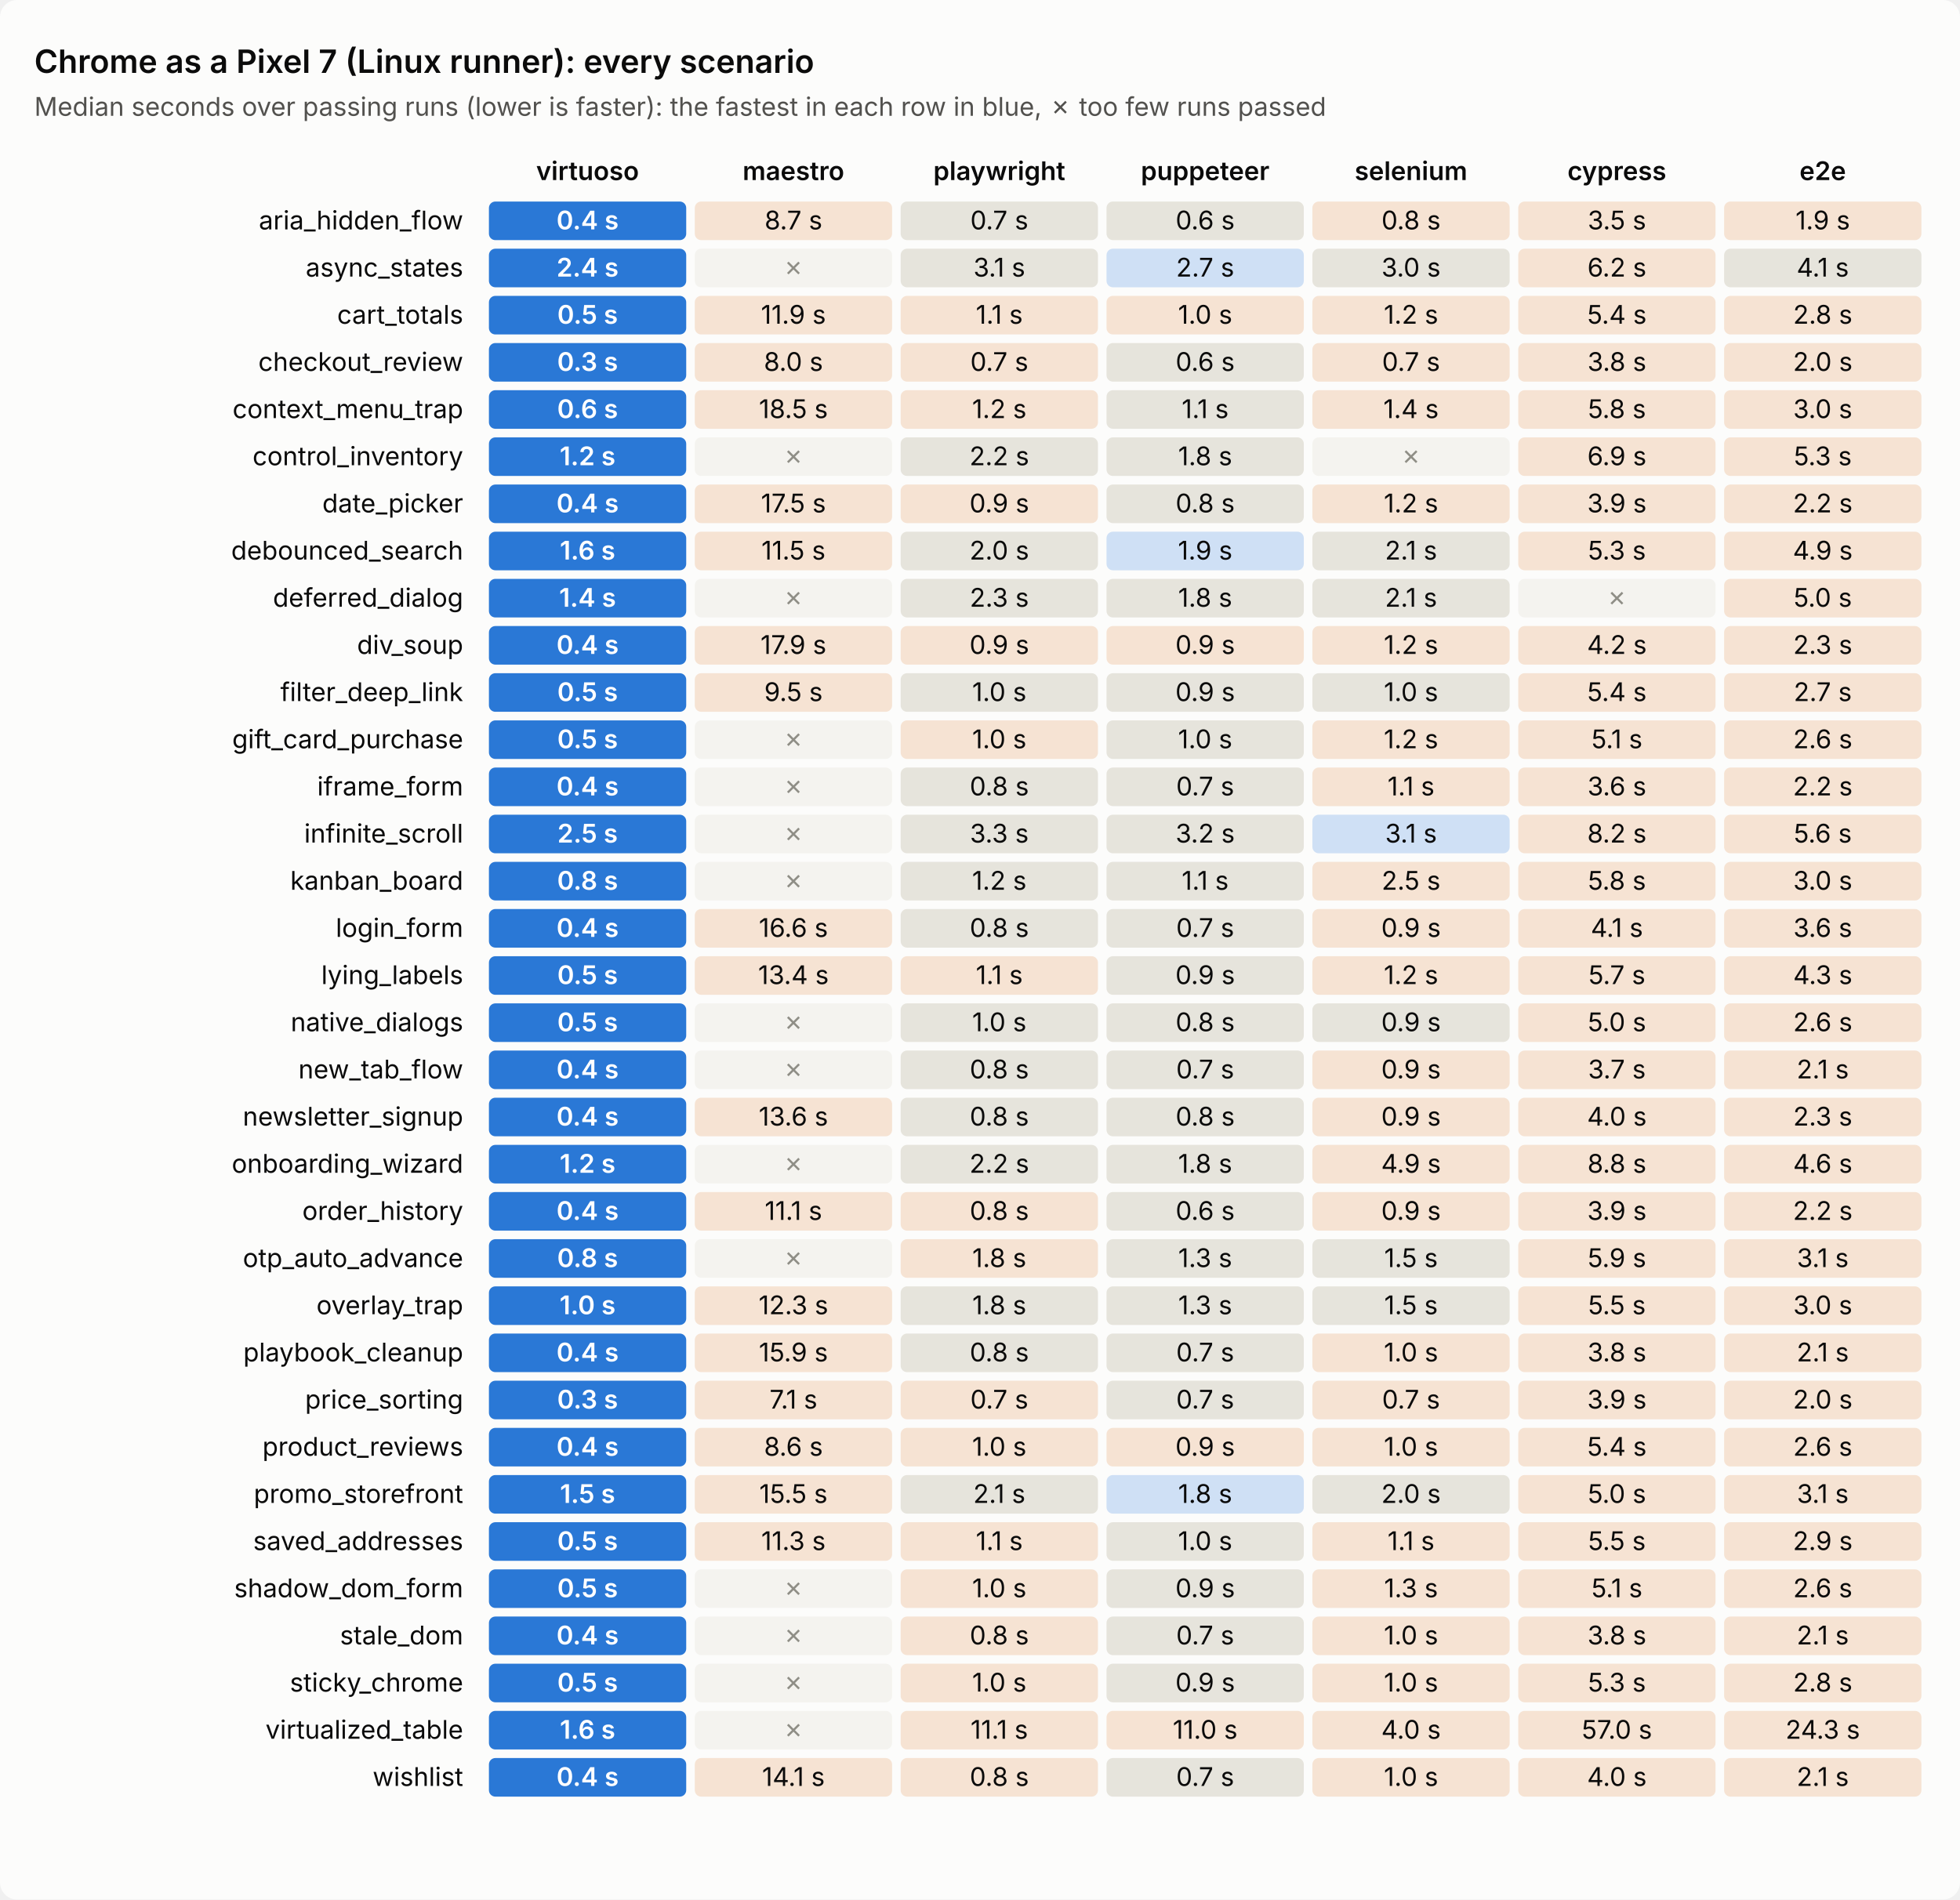
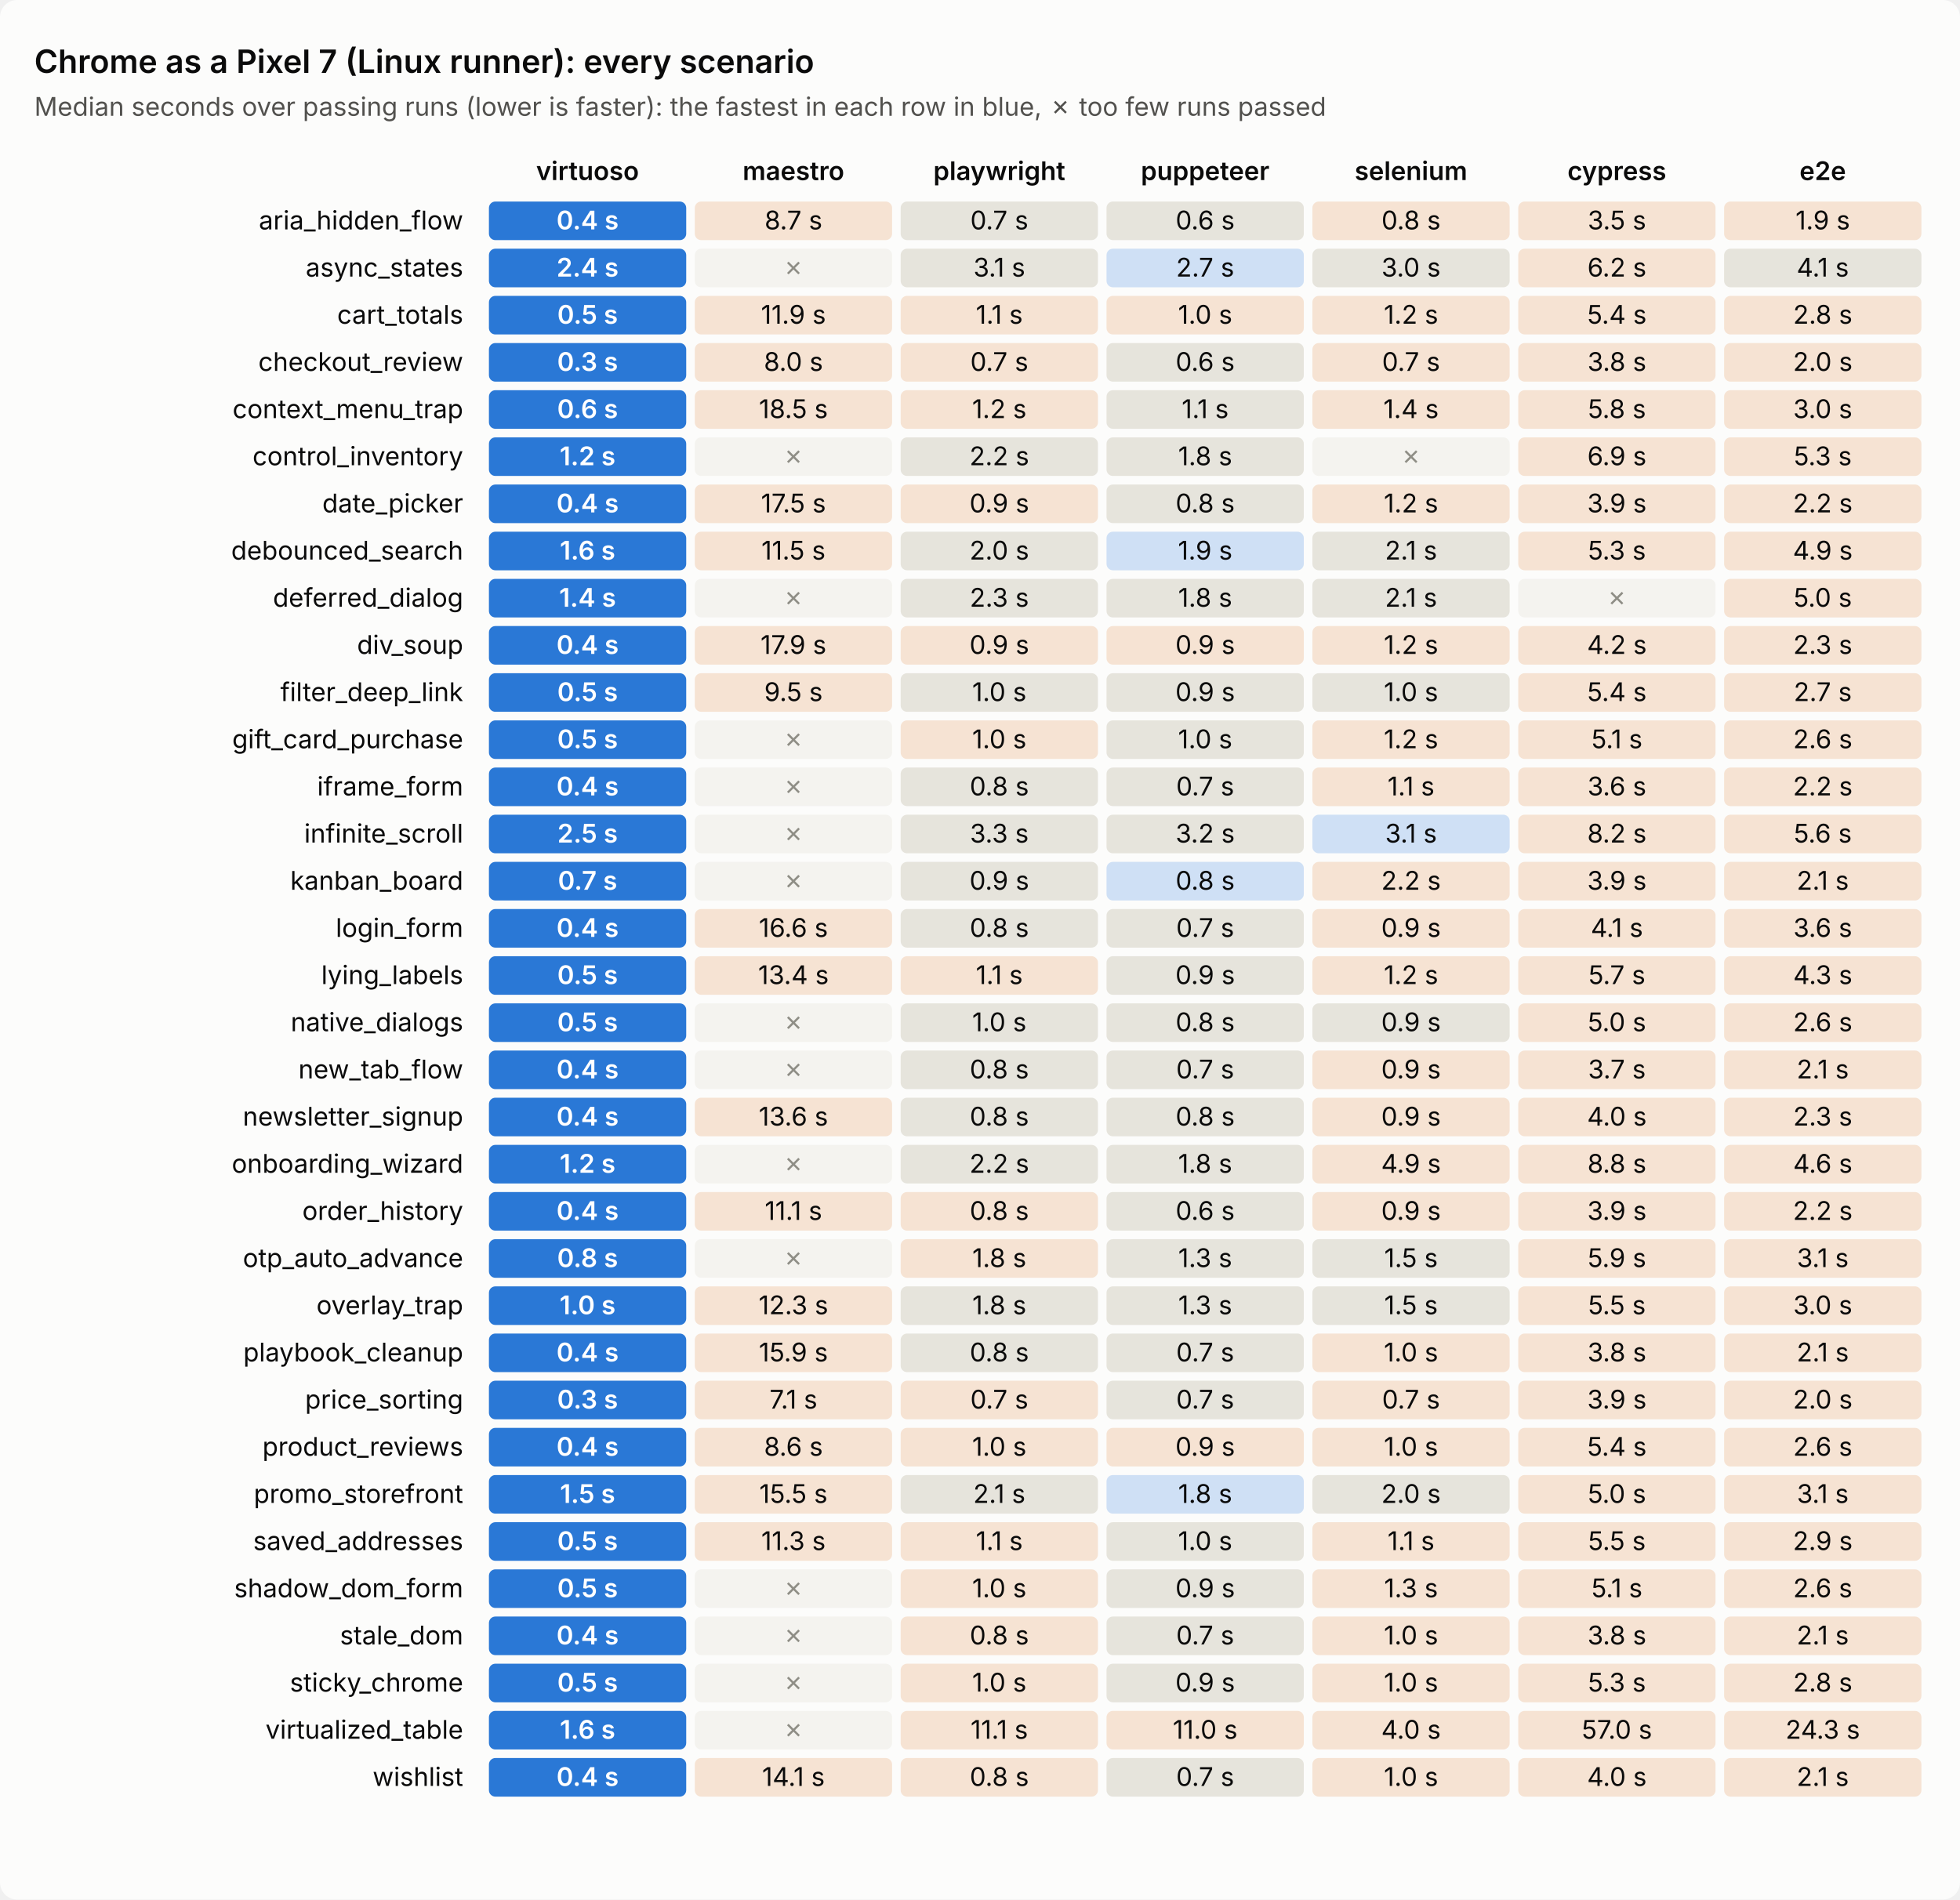
<svg xmlns="http://www.w3.org/2000/svg" viewBox="0 0 914 886" width="914" height="886" role="img" aria-label="Chrome as a Pixel 7 (Linux runner): every scenario's time per tool">
  <style>text{font:12px system-ui,-apple-system,'Segoe UI',sans-serif;fill:#0b0b0b}.sub{fill:#52514e}.title{font-size:15px;font-weight:600}.head{font-weight:600}         .bg{fill:#fcfcfb}.cell{fill:#efeee9}.best{fill:#2a78d6}.best+text{fill:#fff;font-weight:600}.near{fill:#cfe0f5}.mid{fill:#e6e4dc}.far{fill:#f6e3d3}.fail{fill:#f4f3ef}.fail+text{fill:#8f8e86}         @media (prefers-color-scheme: dark){.bg{fill:#1a1a19}text{fill:#f0efec}.sub{fill:#c3c2b7}.cell{fill:#2a2a28}.best{fill:#3987e5}.near{fill:#24364d}.mid{fill:#33322f}.far{fill:#4a3527}.fail{fill:#222221}.fail+text{fill:#7a7970}}</style>
  <rect class="bg" width="914" height="886" rx="8" />
  <text class="title" x="16" y="34.0">Chrome as a Pixel 7 (Linux runner): every scenario</text>
  <text class="sub" x="16" y="54.0">Median seconds over passing runs (lower is faster): the fastest in each row in blue, ✗ too few runs passed</text>
  <text class="head" x="274.0" y="84.0" text-anchor="middle">virtuoso</text>
  <text class="head" x="370.0" y="84.0" text-anchor="middle">maestro</text>
  <text class="head" x="466.0" y="84.0" text-anchor="middle">playwright</text>
  <text class="head" x="562.0" y="84.0" text-anchor="middle">puppeteer</text>
  <text class="head" x="658.0" y="84.0" text-anchor="middle">selenium</text>
  <text class="head" x="754.0" y="84.0" text-anchor="middle">cypress</text>
  <text class="head" x="850.0" y="84.0" text-anchor="middle">e2e</text>
  <text x="216.0" y="107.0" text-anchor="end">aria_hidden_flow</text>
  <rect class="cell best" x="228.0" y="94.0" width="92.0" height="18.0" rx="3" />
  <text x="274.0" y="107.0" text-anchor="middle">0.4 s</text>
  <rect class="cell far" x="324.0" y="94.0" width="92.0" height="18.0" rx="3" />
  <text x="370.0" y="107.0" text-anchor="middle">8.7 s</text>
  <rect class="cell mid" x="420.0" y="94.0" width="92.0" height="18.0" rx="3" />
  <text x="466.0" y="107.0" text-anchor="middle">0.7 s</text>
  <rect class="cell mid" x="516.0" y="94.0" width="92.0" height="18.0" rx="3" />
  <text x="562.0" y="107.0" text-anchor="middle">0.6 s</text>
  <rect class="cell far" x="612.0" y="94.0" width="92.0" height="18.0" rx="3" />
  <text x="658.0" y="107.0" text-anchor="middle">0.8 s</text>
  <rect class="cell far" x="708.0" y="94.0" width="92.0" height="18.0" rx="3" />
  <text x="754.0" y="107.0" text-anchor="middle">3.5 s</text>
  <rect class="cell far" x="804.0" y="94.0" width="92.0" height="18.0" rx="3" />
  <text x="850.0" y="107.0" text-anchor="middle">1.9 s</text>
  <text x="216.0" y="129.0" text-anchor="end">async_states</text>
  <rect class="cell best" x="228.0" y="116.0" width="92.0" height="18.0" rx="3" />
  <text x="274.0" y="129.0" text-anchor="middle">2.4 s</text>
  <rect class="cell fail" x="324.0" y="116.0" width="92.0" height="18.0" rx="3" />
  <text x="370.0" y="129.0" text-anchor="middle">✗</text>
  <rect class="cell mid" x="420.0" y="116.0" width="92.0" height="18.0" rx="3" />
  <text x="466.0" y="129.0" text-anchor="middle">3.1 s</text>
  <rect class="cell near" x="516.0" y="116.0" width="92.0" height="18.0" rx="3" />
  <text x="562.0" y="129.0" text-anchor="middle">2.7 s</text>
  <rect class="cell mid" x="612.0" y="116.0" width="92.0" height="18.0" rx="3" />
  <text x="658.0" y="129.0" text-anchor="middle">3.0 s</text>
  <rect class="cell far" x="708.0" y="116.0" width="92.0" height="18.0" rx="3" />
  <text x="754.0" y="129.0" text-anchor="middle">6.2 s</text>
  <rect class="cell mid" x="804.0" y="116.0" width="92.0" height="18.0" rx="3" />
  <text x="850.0" y="129.0" text-anchor="middle">4.1 s</text>
  <text x="216.0" y="151.0" text-anchor="end">cart_totals</text>
  <rect class="cell best" x="228.0" y="138.0" width="92.0" height="18.0" rx="3" />
  <text x="274.0" y="151.0" text-anchor="middle">0.5 s</text>
  <rect class="cell far" x="324.0" y="138.0" width="92.0" height="18.0" rx="3" />
  <text x="370.0" y="151.0" text-anchor="middle">11.9 s</text>
  <rect class="cell far" x="420.0" y="138.0" width="92.0" height="18.0" rx="3" />
  <text x="466.0" y="151.0" text-anchor="middle">1.1 s</text>
  <rect class="cell far" x="516.0" y="138.0" width="92.0" height="18.0" rx="3" />
  <text x="562.0" y="151.0" text-anchor="middle">1.0 s</text>
  <rect class="cell far" x="612.0" y="138.0" width="92.0" height="18.0" rx="3" />
  <text x="658.0" y="151.0" text-anchor="middle">1.2 s</text>
  <rect class="cell far" x="708.0" y="138.0" width="92.0" height="18.0" rx="3" />
  <text x="754.0" y="151.0" text-anchor="middle">5.4 s</text>
  <rect class="cell far" x="804.0" y="138.0" width="92.0" height="18.0" rx="3" />
  <text x="850.0" y="151.0" text-anchor="middle">2.8 s</text>
  <text x="216.0" y="173.0" text-anchor="end">checkout_review</text>
  <rect class="cell best" x="228.0" y="160.0" width="92.0" height="18.0" rx="3" />
  <text x="274.0" y="173.0" text-anchor="middle">0.3 s</text>
  <rect class="cell far" x="324.0" y="160.0" width="92.0" height="18.0" rx="3" />
  <text x="370.0" y="173.0" text-anchor="middle">8.0 s</text>
  <rect class="cell far" x="420.0" y="160.0" width="92.0" height="18.0" rx="3" />
  <text x="466.0" y="173.0" text-anchor="middle">0.7 s</text>
  <rect class="cell mid" x="516.0" y="160.0" width="92.0" height="18.0" rx="3" />
  <text x="562.0" y="173.0" text-anchor="middle">0.6 s</text>
  <rect class="cell far" x="612.0" y="160.0" width="92.0" height="18.0" rx="3" />
  <text x="658.0" y="173.0" text-anchor="middle">0.7 s</text>
  <rect class="cell far" x="708.0" y="160.0" width="92.0" height="18.0" rx="3" />
  <text x="754.0" y="173.0" text-anchor="middle">3.8 s</text>
  <rect class="cell far" x="804.0" y="160.0" width="92.0" height="18.0" rx="3" />
  <text x="850.0" y="173.0" text-anchor="middle">2.0 s</text>
  <text x="216.0" y="195.0" text-anchor="end">context_menu_trap</text>
  <rect class="cell best" x="228.0" y="182.0" width="92.0" height="18.0" rx="3" />
  <text x="274.0" y="195.0" text-anchor="middle">0.6 s</text>
  <rect class="cell far" x="324.0" y="182.0" width="92.0" height="18.0" rx="3" />
  <text x="370.0" y="195.0" text-anchor="middle">18.5 s</text>
  <rect class="cell far" x="420.0" y="182.0" width="92.0" height="18.0" rx="3" />
  <text x="466.0" y="195.0" text-anchor="middle">1.2 s</text>
  <rect class="cell mid" x="516.0" y="182.0" width="92.0" height="18.0" rx="3" />
  <text x="562.0" y="195.0" text-anchor="middle">1.1 s</text>
  <rect class="cell far" x="612.0" y="182.0" width="92.0" height="18.0" rx="3" />
  <text x="658.0" y="195.0" text-anchor="middle">1.4 s</text>
  <rect class="cell far" x="708.0" y="182.0" width="92.0" height="18.0" rx="3" />
  <text x="754.0" y="195.0" text-anchor="middle">5.8 s</text>
  <rect class="cell far" x="804.0" y="182.0" width="92.0" height="18.0" rx="3" />
  <text x="850.0" y="195.0" text-anchor="middle">3.0 s</text>
  <text x="216.0" y="217.0" text-anchor="end">control_inventory</text>
  <rect class="cell best" x="228.0" y="204.0" width="92.0" height="18.0" rx="3" />
  <text x="274.0" y="217.0" text-anchor="middle">1.2 s</text>
  <rect class="cell fail" x="324.0" y="204.0" width="92.0" height="18.0" rx="3" />
  <text x="370.0" y="217.0" text-anchor="middle">✗</text>
  <rect class="cell mid" x="420.0" y="204.0" width="92.0" height="18.0" rx="3" />
  <text x="466.0" y="217.0" text-anchor="middle">2.2 s</text>
  <rect class="cell mid" x="516.0" y="204.0" width="92.0" height="18.0" rx="3" />
  <text x="562.0" y="217.0" text-anchor="middle">1.8 s</text>
  <rect class="cell fail" x="612.0" y="204.0" width="92.0" height="18.0" rx="3" />
  <text x="658.0" y="217.0" text-anchor="middle">✗</text>
  <rect class="cell far" x="708.0" y="204.0" width="92.0" height="18.0" rx="3" />
  <text x="754.0" y="217.0" text-anchor="middle">6.9 s</text>
  <rect class="cell far" x="804.0" y="204.0" width="92.0" height="18.0" rx="3" />
  <text x="850.0" y="217.0" text-anchor="middle">5.3 s</text>
  <text x="216.0" y="239.0" text-anchor="end">date_picker</text>
  <rect class="cell best" x="228.0" y="226.0" width="92.0" height="18.0" rx="3" />
  <text x="274.0" y="239.0" text-anchor="middle">0.4 s</text>
  <rect class="cell far" x="324.0" y="226.0" width="92.0" height="18.0" rx="3" />
  <text x="370.0" y="239.0" text-anchor="middle">17.5 s</text>
  <rect class="cell far" x="420.0" y="226.0" width="92.0" height="18.0" rx="3" />
  <text x="466.0" y="239.0" text-anchor="middle">0.9 s</text>
  <rect class="cell mid" x="516.0" y="226.0" width="92.0" height="18.0" rx="3" />
  <text x="562.0" y="239.0" text-anchor="middle">0.8 s</text>
  <rect class="cell far" x="612.0" y="226.0" width="92.0" height="18.0" rx="3" />
  <text x="658.0" y="239.0" text-anchor="middle">1.2 s</text>
  <rect class="cell far" x="708.0" y="226.0" width="92.0" height="18.0" rx="3" />
  <text x="754.0" y="239.0" text-anchor="middle">3.9 s</text>
  <rect class="cell far" x="804.0" y="226.0" width="92.0" height="18.0" rx="3" />
  <text x="850.0" y="239.0" text-anchor="middle">2.2 s</text>
  <text x="216.0" y="261.0" text-anchor="end">debounced_search</text>
  <rect class="cell best" x="228.0" y="248.0" width="92.0" height="18.0" rx="3" />
  <text x="274.0" y="261.0" text-anchor="middle">1.6 s</text>
  <rect class="cell far" x="324.0" y="248.0" width="92.0" height="18.0" rx="3" />
  <text x="370.0" y="261.0" text-anchor="middle">11.5 s</text>
  <rect class="cell mid" x="420.0" y="248.0" width="92.0" height="18.0" rx="3" />
  <text x="466.0" y="261.0" text-anchor="middle">2.0 s</text>
  <rect class="cell near" x="516.0" y="248.0" width="92.0" height="18.0" rx="3" />
  <text x="562.0" y="261.0" text-anchor="middle">1.9 s</text>
  <rect class="cell mid" x="612.0" y="248.0" width="92.0" height="18.0" rx="3" />
  <text x="658.0" y="261.0" text-anchor="middle">2.1 s</text>
  <rect class="cell far" x="708.0" y="248.0" width="92.0" height="18.0" rx="3" />
  <text x="754.0" y="261.0" text-anchor="middle">5.3 s</text>
  <rect class="cell far" x="804.0" y="248.0" width="92.0" height="18.0" rx="3" />
  <text x="850.0" y="261.0" text-anchor="middle">4.9 s</text>
  <text x="216.0" y="283.0" text-anchor="end">deferred_dialog</text>
  <rect class="cell best" x="228.0" y="270.0" width="92.0" height="18.0" rx="3" />
  <text x="274.0" y="283.0" text-anchor="middle">1.4 s</text>
  <rect class="cell fail" x="324.0" y="270.0" width="92.0" height="18.0" rx="3" />
  <text x="370.0" y="283.0" text-anchor="middle">✗</text>
  <rect class="cell mid" x="420.0" y="270.0" width="92.0" height="18.0" rx="3" />
  <text x="466.0" y="283.0" text-anchor="middle">2.3 s</text>
  <rect class="cell mid" x="516.0" y="270.0" width="92.0" height="18.0" rx="3" />
  <text x="562.0" y="283.0" text-anchor="middle">1.8 s</text>
  <rect class="cell mid" x="612.0" y="270.0" width="92.0" height="18.0" rx="3" />
  <text x="658.0" y="283.0" text-anchor="middle">2.1 s</text>
  <rect class="cell fail" x="708.0" y="270.0" width="92.0" height="18.0" rx="3" />
  <text x="754.0" y="283.0" text-anchor="middle">✗</text>
  <rect class="cell far" x="804.0" y="270.0" width="92.0" height="18.0" rx="3" />
  <text x="850.0" y="283.0" text-anchor="middle">5.0 s</text>
  <text x="216.0" y="305.0" text-anchor="end">div_soup</text>
  <rect class="cell best" x="228.0" y="292.0" width="92.0" height="18.0" rx="3" />
  <text x="274.0" y="305.0" text-anchor="middle">0.4 s</text>
  <rect class="cell far" x="324.0" y="292.0" width="92.0" height="18.0" rx="3" />
  <text x="370.0" y="305.0" text-anchor="middle">17.9 s</text>
  <rect class="cell far" x="420.0" y="292.0" width="92.0" height="18.0" rx="3" />
  <text x="466.0" y="305.0" text-anchor="middle">0.9 s</text>
  <rect class="cell far" x="516.0" y="292.0" width="92.0" height="18.0" rx="3" />
  <text x="562.0" y="305.0" text-anchor="middle">0.9 s</text>
  <rect class="cell far" x="612.0" y="292.0" width="92.0" height="18.0" rx="3" />
  <text x="658.0" y="305.0" text-anchor="middle">1.2 s</text>
  <rect class="cell far" x="708.0" y="292.0" width="92.0" height="18.0" rx="3" />
  <text x="754.0" y="305.0" text-anchor="middle">4.2 s</text>
  <rect class="cell far" x="804.0" y="292.0" width="92.0" height="18.0" rx="3" />
  <text x="850.0" y="305.0" text-anchor="middle">2.3 s</text>
  <text x="216.0" y="327.0" text-anchor="end">filter_deep_link</text>
  <rect class="cell best" x="228.0" y="314.0" width="92.0" height="18.0" rx="3" />
  <text x="274.0" y="327.0" text-anchor="middle">0.5 s</text>
  <rect class="cell far" x="324.0" y="314.0" width="92.0" height="18.0" rx="3" />
  <text x="370.0" y="327.0" text-anchor="middle">9.5 s</text>
  <rect class="cell mid" x="420.0" y="314.0" width="92.0" height="18.0" rx="3" />
  <text x="466.0" y="327.0" text-anchor="middle">1.0 s</text>
  <rect class="cell mid" x="516.0" y="314.0" width="92.0" height="18.0" rx="3" />
  <text x="562.0" y="327.0" text-anchor="middle">0.9 s</text>
  <rect class="cell mid" x="612.0" y="314.0" width="92.0" height="18.0" rx="3" />
  <text x="658.0" y="327.0" text-anchor="middle">1.0 s</text>
  <rect class="cell far" x="708.0" y="314.0" width="92.0" height="18.0" rx="3" />
  <text x="754.0" y="327.0" text-anchor="middle">5.4 s</text>
  <rect class="cell far" x="804.0" y="314.0" width="92.0" height="18.0" rx="3" />
  <text x="850.0" y="327.0" text-anchor="middle">2.7 s</text>
  <text x="216.0" y="349.0" text-anchor="end">gift_card_purchase</text>
  <rect class="cell best" x="228.0" y="336.0" width="92.0" height="18.0" rx="3" />
  <text x="274.0" y="349.0" text-anchor="middle">0.5 s</text>
  <rect class="cell fail" x="324.0" y="336.0" width="92.0" height="18.0" rx="3" />
  <text x="370.0" y="349.0" text-anchor="middle">✗</text>
  <rect class="cell far" x="420.0" y="336.0" width="92.0" height="18.0" rx="3" />
  <text x="466.0" y="349.0" text-anchor="middle">1.0 s</text>
  <rect class="cell mid" x="516.0" y="336.0" width="92.0" height="18.0" rx="3" />
  <text x="562.0" y="349.0" text-anchor="middle">1.0 s</text>
  <rect class="cell far" x="612.0" y="336.0" width="92.0" height="18.0" rx="3" />
  <text x="658.0" y="349.0" text-anchor="middle">1.2 s</text>
  <rect class="cell far" x="708.0" y="336.0" width="92.0" height="18.0" rx="3" />
  <text x="754.0" y="349.0" text-anchor="middle">5.1 s</text>
  <rect class="cell far" x="804.0" y="336.0" width="92.0" height="18.0" rx="3" />
  <text x="850.0" y="349.0" text-anchor="middle">2.6 s</text>
  <text x="216.0" y="371.0" text-anchor="end">iframe_form</text>
  <rect class="cell best" x="228.0" y="358.0" width="92.0" height="18.0" rx="3" />
  <text x="274.0" y="371.0" text-anchor="middle">0.4 s</text>
  <rect class="cell fail" x="324.0" y="358.0" width="92.0" height="18.0" rx="3" />
  <text x="370.0" y="371.0" text-anchor="middle">✗</text>
  <rect class="cell mid" x="420.0" y="358.0" width="92.0" height="18.0" rx="3" />
  <text x="466.0" y="371.0" text-anchor="middle">0.8 s</text>
  <rect class="cell mid" x="516.0" y="358.0" width="92.0" height="18.0" rx="3" />
  <text x="562.0" y="371.0" text-anchor="middle">0.7 s</text>
  <rect class="cell far" x="612.0" y="358.0" width="92.0" height="18.0" rx="3" />
  <text x="658.0" y="371.0" text-anchor="middle">1.1 s</text>
  <rect class="cell far" x="708.0" y="358.0" width="92.0" height="18.0" rx="3" />
  <text x="754.0" y="371.0" text-anchor="middle">3.6 s</text>
  <rect class="cell far" x="804.0" y="358.0" width="92.0" height="18.0" rx="3" />
  <text x="850.0" y="371.0" text-anchor="middle">2.2 s</text>
  <text x="216.0" y="393.0" text-anchor="end">infinite_scroll</text>
  <rect class="cell best" x="228.0" y="380.0" width="92.0" height="18.0" rx="3" />
  <text x="274.0" y="393.0" text-anchor="middle">2.5 s</text>
  <rect class="cell fail" x="324.0" y="380.0" width="92.0" height="18.0" rx="3" />
  <text x="370.0" y="393.0" text-anchor="middle">✗</text>
  <rect class="cell mid" x="420.0" y="380.0" width="92.0" height="18.0" rx="3" />
  <text x="466.0" y="393.0" text-anchor="middle">3.3 s</text>
  <rect class="cell mid" x="516.0" y="380.0" width="92.0" height="18.0" rx="3" />
  <text x="562.0" y="393.0" text-anchor="middle">3.2 s</text>
  <rect class="cell near" x="612.0" y="380.0" width="92.0" height="18.0" rx="3" />
  <text x="658.0" y="393.0" text-anchor="middle">3.1 s</text>
  <rect class="cell far" x="708.0" y="380.0" width="92.0" height="18.0" rx="3" />
  <text x="754.0" y="393.0" text-anchor="middle">8.2 s</text>
  <rect class="cell far" x="804.0" y="380.0" width="92.0" height="18.0" rx="3" />
  <text x="850.0" y="393.0" text-anchor="middle">5.6 s</text>
  <text x="216.0" y="415.0" text-anchor="end">kanban_board</text>
  <rect class="cell best" x="228.0" y="402.0" width="92.0" height="18.0" rx="3" />
-   <text x="274.0" y="415.0" text-anchor="middle">0.8 s</text>
+   <text x="274.0" y="415.0" text-anchor="middle">0.7 s</text>
  <rect class="cell fail" x="324.0" y="402.0" width="92.0" height="18.0" rx="3" />
  <text x="370.0" y="415.0" text-anchor="middle">✗</text>
  <rect class="cell mid" x="420.0" y="402.0" width="92.0" height="18.0" rx="3" />
-   <text x="466.0" y="415.0" text-anchor="middle">1.2 s</text>
-   <rect class="cell mid" x="516.0" y="402.0" width="92.0" height="18.0" rx="3" />
-   <text x="562.0" y="415.0" text-anchor="middle">1.1 s</text>
+   <text x="466.0" y="415.0" text-anchor="middle">0.9 s</text>
+   <rect class="cell near" x="516.0" y="402.0" width="92.0" height="18.0" rx="3" />
+   <text x="562.0" y="415.0" text-anchor="middle">0.8 s</text>
  <rect class="cell far" x="612.0" y="402.0" width="92.0" height="18.0" rx="3" />
-   <text x="658.0" y="415.0" text-anchor="middle">2.5 s</text>
+   <text x="658.0" y="415.0" text-anchor="middle">2.2 s</text>
  <rect class="cell far" x="708.0" y="402.0" width="92.0" height="18.0" rx="3" />
-   <text x="754.0" y="415.0" text-anchor="middle">5.8 s</text>
+   <text x="754.0" y="415.0" text-anchor="middle">3.9 s</text>
  <rect class="cell far" x="804.0" y="402.0" width="92.0" height="18.0" rx="3" />
-   <text x="850.0" y="415.0" text-anchor="middle">3.0 s</text>
+   <text x="850.0" y="415.0" text-anchor="middle">2.1 s</text>
  <text x="216.0" y="437.0" text-anchor="end">login_form</text>
  <rect class="cell best" x="228.0" y="424.0" width="92.0" height="18.0" rx="3" />
  <text x="274.0" y="437.0" text-anchor="middle">0.4 s</text>
  <rect class="cell far" x="324.0" y="424.0" width="92.0" height="18.0" rx="3" />
  <text x="370.0" y="437.0" text-anchor="middle">16.6 s</text>
  <rect class="cell mid" x="420.0" y="424.0" width="92.0" height="18.0" rx="3" />
  <text x="466.0" y="437.0" text-anchor="middle">0.8 s</text>
  <rect class="cell mid" x="516.0" y="424.0" width="92.0" height="18.0" rx="3" />
  <text x="562.0" y="437.0" text-anchor="middle">0.7 s</text>
  <rect class="cell far" x="612.0" y="424.0" width="92.0" height="18.0" rx="3" />
  <text x="658.0" y="437.0" text-anchor="middle">0.9 s</text>
  <rect class="cell far" x="708.0" y="424.0" width="92.0" height="18.0" rx="3" />
  <text x="754.0" y="437.0" text-anchor="middle">4.1 s</text>
  <rect class="cell far" x="804.0" y="424.0" width="92.0" height="18.0" rx="3" />
  <text x="850.0" y="437.0" text-anchor="middle">3.6 s</text>
  <text x="216.0" y="459.0" text-anchor="end">lying_labels</text>
  <rect class="cell best" x="228.0" y="446.0" width="92.0" height="18.0" rx="3" />
  <text x="274.0" y="459.0" text-anchor="middle">0.5 s</text>
  <rect class="cell far" x="324.0" y="446.0" width="92.0" height="18.0" rx="3" />
  <text x="370.0" y="459.0" text-anchor="middle">13.4 s</text>
  <rect class="cell far" x="420.0" y="446.0" width="92.0" height="18.0" rx="3" />
  <text x="466.0" y="459.0" text-anchor="middle">1.1 s</text>
  <rect class="cell mid" x="516.0" y="446.0" width="92.0" height="18.0" rx="3" />
  <text x="562.0" y="459.0" text-anchor="middle">0.9 s</text>
  <rect class="cell far" x="612.0" y="446.0" width="92.0" height="18.0" rx="3" />
  <text x="658.0" y="459.0" text-anchor="middle">1.2 s</text>
  <rect class="cell far" x="708.0" y="446.0" width="92.0" height="18.0" rx="3" />
  <text x="754.0" y="459.0" text-anchor="middle">5.7 s</text>
  <rect class="cell far" x="804.0" y="446.0" width="92.0" height="18.0" rx="3" />
  <text x="850.0" y="459.0" text-anchor="middle">4.3 s</text>
  <text x="216.0" y="481.0" text-anchor="end">native_dialogs</text>
  <rect class="cell best" x="228.0" y="468.0" width="92.0" height="18.0" rx="3" />
  <text x="274.0" y="481.0" text-anchor="middle">0.5 s</text>
  <rect class="cell fail" x="324.0" y="468.0" width="92.0" height="18.0" rx="3" />
  <text x="370.0" y="481.0" text-anchor="middle">✗</text>
  <rect class="cell mid" x="420.0" y="468.0" width="92.0" height="18.0" rx="3" />
  <text x="466.0" y="481.0" text-anchor="middle">1.0 s</text>
  <rect class="cell mid" x="516.0" y="468.0" width="92.0" height="18.0" rx="3" />
  <text x="562.0" y="481.0" text-anchor="middle">0.8 s</text>
  <rect class="cell mid" x="612.0" y="468.0" width="92.0" height="18.0" rx="3" />
  <text x="658.0" y="481.0" text-anchor="middle">0.9 s</text>
  <rect class="cell far" x="708.0" y="468.0" width="92.0" height="18.0" rx="3" />
  <text x="754.0" y="481.0" text-anchor="middle">5.0 s</text>
  <rect class="cell far" x="804.0" y="468.0" width="92.0" height="18.0" rx="3" />
  <text x="850.0" y="481.0" text-anchor="middle">2.6 s</text>
  <text x="216.0" y="503.0" text-anchor="end">new_tab_flow</text>
  <rect class="cell best" x="228.0" y="490.0" width="92.0" height="18.0" rx="3" />
  <text x="274.0" y="503.0" text-anchor="middle">0.4 s</text>
  <rect class="cell fail" x="324.0" y="490.0" width="92.0" height="18.0" rx="3" />
  <text x="370.0" y="503.0" text-anchor="middle">✗</text>
  <rect class="cell mid" x="420.0" y="490.0" width="92.0" height="18.0" rx="3" />
  <text x="466.0" y="503.0" text-anchor="middle">0.8 s</text>
  <rect class="cell mid" x="516.0" y="490.0" width="92.0" height="18.0" rx="3" />
  <text x="562.0" y="503.0" text-anchor="middle">0.7 s</text>
  <rect class="cell far" x="612.0" y="490.0" width="92.0" height="18.0" rx="3" />
  <text x="658.0" y="503.0" text-anchor="middle">0.9 s</text>
  <rect class="cell far" x="708.0" y="490.0" width="92.0" height="18.0" rx="3" />
  <text x="754.0" y="503.0" text-anchor="middle">3.7 s</text>
  <rect class="cell far" x="804.0" y="490.0" width="92.0" height="18.0" rx="3" />
  <text x="850.0" y="503.0" text-anchor="middle">2.1 s</text>
  <text x="216.0" y="525.0" text-anchor="end">newsletter_signup</text>
  <rect class="cell best" x="228.0" y="512.0" width="92.0" height="18.0" rx="3" />
  <text x="274.0" y="525.0" text-anchor="middle">0.4 s</text>
  <rect class="cell far" x="324.0" y="512.0" width="92.0" height="18.0" rx="3" />
  <text x="370.0" y="525.0" text-anchor="middle">13.6 s</text>
  <rect class="cell mid" x="420.0" y="512.0" width="92.0" height="18.0" rx="3" />
  <text x="466.0" y="525.0" text-anchor="middle">0.8 s</text>
  <rect class="cell mid" x="516.0" y="512.0" width="92.0" height="18.0" rx="3" />
  <text x="562.0" y="525.0" text-anchor="middle">0.8 s</text>
  <rect class="cell far" x="612.0" y="512.0" width="92.0" height="18.0" rx="3" />
  <text x="658.0" y="525.0" text-anchor="middle">0.9 s</text>
  <rect class="cell far" x="708.0" y="512.0" width="92.0" height="18.0" rx="3" />
  <text x="754.0" y="525.0" text-anchor="middle">4.0 s</text>
  <rect class="cell far" x="804.0" y="512.0" width="92.0" height="18.0" rx="3" />
  <text x="850.0" y="525.0" text-anchor="middle">2.3 s</text>
  <text x="216.0" y="547.0" text-anchor="end">onboarding_wizard</text>
  <rect class="cell best" x="228.0" y="534.0" width="92.0" height="18.0" rx="3" />
  <text x="274.0" y="547.0" text-anchor="middle">1.2 s</text>
  <rect class="cell fail" x="324.0" y="534.0" width="92.0" height="18.0" rx="3" />
  <text x="370.0" y="547.0" text-anchor="middle">✗</text>
  <rect class="cell mid" x="420.0" y="534.0" width="92.0" height="18.0" rx="3" />
  <text x="466.0" y="547.0" text-anchor="middle">2.2 s</text>
  <rect class="cell mid" x="516.0" y="534.0" width="92.0" height="18.0" rx="3" />
  <text x="562.0" y="547.0" text-anchor="middle">1.8 s</text>
  <rect class="cell far" x="612.0" y="534.0" width="92.0" height="18.0" rx="3" />
  <text x="658.0" y="547.0" text-anchor="middle">4.9 s</text>
  <rect class="cell far" x="708.0" y="534.0" width="92.0" height="18.0" rx="3" />
  <text x="754.0" y="547.0" text-anchor="middle">8.8 s</text>
  <rect class="cell far" x="804.0" y="534.0" width="92.0" height="18.0" rx="3" />
  <text x="850.0" y="547.0" text-anchor="middle">4.6 s</text>
  <text x="216.0" y="569.0" text-anchor="end">order_history</text>
  <rect class="cell best" x="228.0" y="556.0" width="92.0" height="18.0" rx="3" />
  <text x="274.0" y="569.0" text-anchor="middle">0.4 s</text>
  <rect class="cell far" x="324.0" y="556.0" width="92.0" height="18.0" rx="3" />
  <text x="370.0" y="569.0" text-anchor="middle">11.1 s</text>
  <rect class="cell far" x="420.0" y="556.0" width="92.0" height="18.0" rx="3" />
  <text x="466.0" y="569.0" text-anchor="middle">0.8 s</text>
  <rect class="cell mid" x="516.0" y="556.0" width="92.0" height="18.0" rx="3" />
  <text x="562.0" y="569.0" text-anchor="middle">0.6 s</text>
  <rect class="cell far" x="612.0" y="556.0" width="92.0" height="18.0" rx="3" />
  <text x="658.0" y="569.0" text-anchor="middle">0.9 s</text>
  <rect class="cell far" x="708.0" y="556.0" width="92.0" height="18.0" rx="3" />
  <text x="754.0" y="569.0" text-anchor="middle">3.9 s</text>
  <rect class="cell far" x="804.0" y="556.0" width="92.0" height="18.0" rx="3" />
  <text x="850.0" y="569.0" text-anchor="middle">2.2 s</text>
  <text x="216.0" y="591.0" text-anchor="end">otp_auto_advance</text>
  <rect class="cell best" x="228.0" y="578.0" width="92.0" height="18.0" rx="3" />
  <text x="274.0" y="591.0" text-anchor="middle">0.8 s</text>
  <rect class="cell fail" x="324.0" y="578.0" width="92.0" height="18.0" rx="3" />
  <text x="370.0" y="591.0" text-anchor="middle">✗</text>
  <rect class="cell far" x="420.0" y="578.0" width="92.0" height="18.0" rx="3" />
  <text x="466.0" y="591.0" text-anchor="middle">1.8 s</text>
  <rect class="cell mid" x="516.0" y="578.0" width="92.0" height="18.0" rx="3" />
  <text x="562.0" y="591.0" text-anchor="middle">1.3 s</text>
  <rect class="cell mid" x="612.0" y="578.0" width="92.0" height="18.0" rx="3" />
  <text x="658.0" y="591.0" text-anchor="middle">1.5 s</text>
  <rect class="cell far" x="708.0" y="578.0" width="92.0" height="18.0" rx="3" />
  <text x="754.0" y="591.0" text-anchor="middle">5.9 s</text>
  <rect class="cell far" x="804.0" y="578.0" width="92.0" height="18.0" rx="3" />
  <text x="850.0" y="591.0" text-anchor="middle">3.1 s</text>
  <text x="216.0" y="613.0" text-anchor="end">overlay_trap</text>
  <rect class="cell best" x="228.0" y="600.0" width="92.0" height="18.0" rx="3" />
  <text x="274.0" y="613.0" text-anchor="middle">1.0 s</text>
  <rect class="cell far" x="324.0" y="600.0" width="92.0" height="18.0" rx="3" />
  <text x="370.0" y="613.0" text-anchor="middle">12.3 s</text>
  <rect class="cell mid" x="420.0" y="600.0" width="92.0" height="18.0" rx="3" />
  <text x="466.0" y="613.0" text-anchor="middle">1.8 s</text>
  <rect class="cell mid" x="516.0" y="600.0" width="92.0" height="18.0" rx="3" />
  <text x="562.0" y="613.0" text-anchor="middle">1.3 s</text>
  <rect class="cell mid" x="612.0" y="600.0" width="92.0" height="18.0" rx="3" />
  <text x="658.0" y="613.0" text-anchor="middle">1.5 s</text>
  <rect class="cell far" x="708.0" y="600.0" width="92.0" height="18.0" rx="3" />
  <text x="754.0" y="613.0" text-anchor="middle">5.5 s</text>
  <rect class="cell far" x="804.0" y="600.0" width="92.0" height="18.0" rx="3" />
  <text x="850.0" y="613.0" text-anchor="middle">3.0 s</text>
  <text x="216.0" y="635.0" text-anchor="end">playbook_cleanup</text>
  <rect class="cell best" x="228.0" y="622.0" width="92.0" height="18.0" rx="3" />
  <text x="274.0" y="635.0" text-anchor="middle">0.4 s</text>
  <rect class="cell far" x="324.0" y="622.0" width="92.0" height="18.0" rx="3" />
  <text x="370.0" y="635.0" text-anchor="middle">15.9 s</text>
  <rect class="cell mid" x="420.0" y="622.0" width="92.0" height="18.0" rx="3" />
  <text x="466.0" y="635.0" text-anchor="middle">0.8 s</text>
  <rect class="cell mid" x="516.0" y="622.0" width="92.0" height="18.0" rx="3" />
  <text x="562.0" y="635.0" text-anchor="middle">0.7 s</text>
  <rect class="cell far" x="612.0" y="622.0" width="92.0" height="18.0" rx="3" />
  <text x="658.0" y="635.0" text-anchor="middle">1.0 s</text>
  <rect class="cell far" x="708.0" y="622.0" width="92.0" height="18.0" rx="3" />
  <text x="754.0" y="635.0" text-anchor="middle">3.8 s</text>
  <rect class="cell far" x="804.0" y="622.0" width="92.0" height="18.0" rx="3" />
  <text x="850.0" y="635.0" text-anchor="middle">2.1 s</text>
  <text x="216.0" y="657.0" text-anchor="end">price_sorting</text>
  <rect class="cell best" x="228.0" y="644.0" width="92.0" height="18.0" rx="3" />
  <text x="274.0" y="657.0" text-anchor="middle">0.3 s</text>
  <rect class="cell far" x="324.0" y="644.0" width="92.0" height="18.0" rx="3" />
  <text x="370.0" y="657.0" text-anchor="middle">7.1 s</text>
  <rect class="cell far" x="420.0" y="644.0" width="92.0" height="18.0" rx="3" />
  <text x="466.0" y="657.0" text-anchor="middle">0.7 s</text>
  <rect class="cell mid" x="516.0" y="644.0" width="92.0" height="18.0" rx="3" />
  <text x="562.0" y="657.0" text-anchor="middle">0.7 s</text>
  <rect class="cell far" x="612.0" y="644.0" width="92.0" height="18.0" rx="3" />
  <text x="658.0" y="657.0" text-anchor="middle">0.7 s</text>
  <rect class="cell far" x="708.0" y="644.0" width="92.0" height="18.0" rx="3" />
  <text x="754.0" y="657.0" text-anchor="middle">3.9 s</text>
  <rect class="cell far" x="804.0" y="644.0" width="92.0" height="18.0" rx="3" />
  <text x="850.0" y="657.0" text-anchor="middle">2.0 s</text>
  <text x="216.0" y="679.0" text-anchor="end">product_reviews</text>
  <rect class="cell best" x="228.0" y="666.0" width="92.0" height="18.0" rx="3" />
  <text x="274.0" y="679.0" text-anchor="middle">0.4 s</text>
  <rect class="cell far" x="324.0" y="666.0" width="92.0" height="18.0" rx="3" />
  <text x="370.0" y="679.0" text-anchor="middle">8.6 s</text>
  <rect class="cell far" x="420.0" y="666.0" width="92.0" height="18.0" rx="3" />
  <text x="466.0" y="679.0" text-anchor="middle">1.0 s</text>
  <rect class="cell far" x="516.0" y="666.0" width="92.0" height="18.0" rx="3" />
  <text x="562.0" y="679.0" text-anchor="middle">0.9 s</text>
  <rect class="cell far" x="612.0" y="666.0" width="92.0" height="18.0" rx="3" />
  <text x="658.0" y="679.0" text-anchor="middle">1.0 s</text>
  <rect class="cell far" x="708.0" y="666.0" width="92.0" height="18.0" rx="3" />
  <text x="754.0" y="679.0" text-anchor="middle">5.4 s</text>
  <rect class="cell far" x="804.0" y="666.0" width="92.0" height="18.0" rx="3" />
  <text x="850.0" y="679.0" text-anchor="middle">2.6 s</text>
  <text x="216.0" y="701.0" text-anchor="end">promo_storefront</text>
  <rect class="cell best" x="228.0" y="688.0" width="92.0" height="18.0" rx="3" />
  <text x="274.0" y="701.0" text-anchor="middle">1.5 s</text>
  <rect class="cell far" x="324.0" y="688.0" width="92.0" height="18.0" rx="3" />
  <text x="370.0" y="701.0" text-anchor="middle">15.5 s</text>
  <rect class="cell mid" x="420.0" y="688.0" width="92.0" height="18.0" rx="3" />
  <text x="466.0" y="701.0" text-anchor="middle">2.1 s</text>
  <rect class="cell near" x="516.0" y="688.0" width="92.0" height="18.0" rx="3" />
  <text x="562.0" y="701.0" text-anchor="middle">1.8 s</text>
  <rect class="cell mid" x="612.0" y="688.0" width="92.0" height="18.0" rx="3" />
  <text x="658.0" y="701.0" text-anchor="middle">2.0 s</text>
  <rect class="cell far" x="708.0" y="688.0" width="92.0" height="18.0" rx="3" />
  <text x="754.0" y="701.0" text-anchor="middle">5.0 s</text>
  <rect class="cell far" x="804.0" y="688.0" width="92.0" height="18.0" rx="3" />
  <text x="850.0" y="701.0" text-anchor="middle">3.1 s</text>
  <text x="216.0" y="723.0" text-anchor="end">saved_addresses</text>
  <rect class="cell best" x="228.0" y="710.0" width="92.0" height="18.0" rx="3" />
  <text x="274.0" y="723.0" text-anchor="middle">0.5 s</text>
  <rect class="cell far" x="324.0" y="710.0" width="92.0" height="18.0" rx="3" />
  <text x="370.0" y="723.0" text-anchor="middle">11.3 s</text>
  <rect class="cell far" x="420.0" y="710.0" width="92.0" height="18.0" rx="3" />
  <text x="466.0" y="723.0" text-anchor="middle">1.1 s</text>
  <rect class="cell mid" x="516.0" y="710.0" width="92.0" height="18.0" rx="3" />
  <text x="562.0" y="723.0" text-anchor="middle">1.0 s</text>
  <rect class="cell far" x="612.0" y="710.0" width="92.0" height="18.0" rx="3" />
  <text x="658.0" y="723.0" text-anchor="middle">1.1 s</text>
  <rect class="cell far" x="708.0" y="710.0" width="92.0" height="18.0" rx="3" />
  <text x="754.0" y="723.0" text-anchor="middle">5.5 s</text>
  <rect class="cell far" x="804.0" y="710.0" width="92.0" height="18.0" rx="3" />
  <text x="850.0" y="723.0" text-anchor="middle">2.9 s</text>
  <text x="216.0" y="745.0" text-anchor="end">shadow_dom_form</text>
  <rect class="cell best" x="228.0" y="732.0" width="92.0" height="18.0" rx="3" />
  <text x="274.0" y="745.0" text-anchor="middle">0.5 s</text>
  <rect class="cell fail" x="324.0" y="732.0" width="92.0" height="18.0" rx="3" />
  <text x="370.0" y="745.0" text-anchor="middle">✗</text>
  <rect class="cell far" x="420.0" y="732.0" width="92.0" height="18.0" rx="3" />
  <text x="466.0" y="745.0" text-anchor="middle">1.0 s</text>
  <rect class="cell mid" x="516.0" y="732.0" width="92.0" height="18.0" rx="3" />
  <text x="562.0" y="745.0" text-anchor="middle">0.9 s</text>
  <rect class="cell far" x="612.0" y="732.0" width="92.0" height="18.0" rx="3" />
  <text x="658.0" y="745.0" text-anchor="middle">1.3 s</text>
  <rect class="cell far" x="708.0" y="732.0" width="92.0" height="18.0" rx="3" />
  <text x="754.0" y="745.0" text-anchor="middle">5.1 s</text>
  <rect class="cell far" x="804.0" y="732.0" width="92.0" height="18.0" rx="3" />
  <text x="850.0" y="745.0" text-anchor="middle">2.6 s</text>
  <text x="216.0" y="767.0" text-anchor="end">stale_dom</text>
  <rect class="cell best" x="228.0" y="754.0" width="92.0" height="18.0" rx="3" />
  <text x="274.0" y="767.0" text-anchor="middle">0.4 s</text>
  <rect class="cell fail" x="324.0" y="754.0" width="92.0" height="18.0" rx="3" />
  <text x="370.0" y="767.0" text-anchor="middle">✗</text>
  <rect class="cell far" x="420.0" y="754.0" width="92.0" height="18.0" rx="3" />
  <text x="466.0" y="767.0" text-anchor="middle">0.8 s</text>
  <rect class="cell mid" x="516.0" y="754.0" width="92.0" height="18.0" rx="3" />
  <text x="562.0" y="767.0" text-anchor="middle">0.7 s</text>
  <rect class="cell far" x="612.0" y="754.0" width="92.0" height="18.0" rx="3" />
  <text x="658.0" y="767.0" text-anchor="middle">1.0 s</text>
  <rect class="cell far" x="708.0" y="754.0" width="92.0" height="18.0" rx="3" />
  <text x="754.0" y="767.0" text-anchor="middle">3.8 s</text>
  <rect class="cell far" x="804.0" y="754.0" width="92.0" height="18.0" rx="3" />
  <text x="850.0" y="767.0" text-anchor="middle">2.1 s</text>
  <text x="216.0" y="789.0" text-anchor="end">sticky_chrome</text>
  <rect class="cell best" x="228.0" y="776.0" width="92.0" height="18.0" rx="3" />
  <text x="274.0" y="789.0" text-anchor="middle">0.5 s</text>
  <rect class="cell fail" x="324.0" y="776.0" width="92.0" height="18.0" rx="3" />
  <text x="370.0" y="789.0" text-anchor="middle">✗</text>
  <rect class="cell far" x="420.0" y="776.0" width="92.0" height="18.0" rx="3" />
  <text x="466.0" y="789.0" text-anchor="middle">1.0 s</text>
  <rect class="cell mid" x="516.0" y="776.0" width="92.0" height="18.0" rx="3" />
  <text x="562.0" y="789.0" text-anchor="middle">0.9 s</text>
  <rect class="cell far" x="612.0" y="776.0" width="92.0" height="18.0" rx="3" />
  <text x="658.0" y="789.0" text-anchor="middle">1.0 s</text>
  <rect class="cell far" x="708.0" y="776.0" width="92.0" height="18.0" rx="3" />
  <text x="754.0" y="789.0" text-anchor="middle">5.3 s</text>
  <rect class="cell far" x="804.0" y="776.0" width="92.0" height="18.0" rx="3" />
  <text x="850.0" y="789.0" text-anchor="middle">2.8 s</text>
  <text x="216.0" y="811.0" text-anchor="end">virtualized_table</text>
  <rect class="cell best" x="228.0" y="798.0" width="92.0" height="18.0" rx="3" />
  <text x="274.0" y="811.0" text-anchor="middle">1.6 s</text>
  <rect class="cell fail" x="324.0" y="798.0" width="92.0" height="18.0" rx="3" />
  <text x="370.0" y="811.0" text-anchor="middle">✗</text>
  <rect class="cell far" x="420.0" y="798.0" width="92.0" height="18.0" rx="3" />
  <text x="466.0" y="811.0" text-anchor="middle">11.1 s</text>
  <rect class="cell far" x="516.0" y="798.0" width="92.0" height="18.0" rx="3" />
  <text x="562.0" y="811.0" text-anchor="middle">11.0 s</text>
  <rect class="cell far" x="612.0" y="798.0" width="92.0" height="18.0" rx="3" />
  <text x="658.0" y="811.0" text-anchor="middle">4.0 s</text>
  <rect class="cell far" x="708.0" y="798.0" width="92.0" height="18.0" rx="3" />
  <text x="754.0" y="811.0" text-anchor="middle">57.0 s</text>
  <rect class="cell far" x="804.0" y="798.0" width="92.0" height="18.0" rx="3" />
  <text x="850.0" y="811.0" text-anchor="middle">24.3 s</text>
  <text x="216.0" y="833.0" text-anchor="end">wishlist</text>
  <rect class="cell best" x="228.0" y="820.0" width="92.0" height="18.0" rx="3" />
  <text x="274.0" y="833.0" text-anchor="middle">0.4 s</text>
  <rect class="cell far" x="324.0" y="820.0" width="92.0" height="18.0" rx="3" />
  <text x="370.0" y="833.0" text-anchor="middle">14.1 s</text>
  <rect class="cell far" x="420.0" y="820.0" width="92.0" height="18.0" rx="3" />
  <text x="466.0" y="833.0" text-anchor="middle">0.8 s</text>
  <rect class="cell mid" x="516.0" y="820.0" width="92.0" height="18.0" rx="3" />
  <text x="562.0" y="833.0" text-anchor="middle">0.7 s</text>
  <rect class="cell far" x="612.0" y="820.0" width="92.0" height="18.0" rx="3" />
  <text x="658.0" y="833.0" text-anchor="middle">1.0 s</text>
  <rect class="cell far" x="708.0" y="820.0" width="92.0" height="18.0" rx="3" />
  <text x="754.0" y="833.0" text-anchor="middle">4.0 s</text>
  <rect class="cell far" x="804.0" y="820.0" width="92.0" height="18.0" rx="3" />
  <text x="850.0" y="833.0" text-anchor="middle">2.1 s</text>
</svg>
